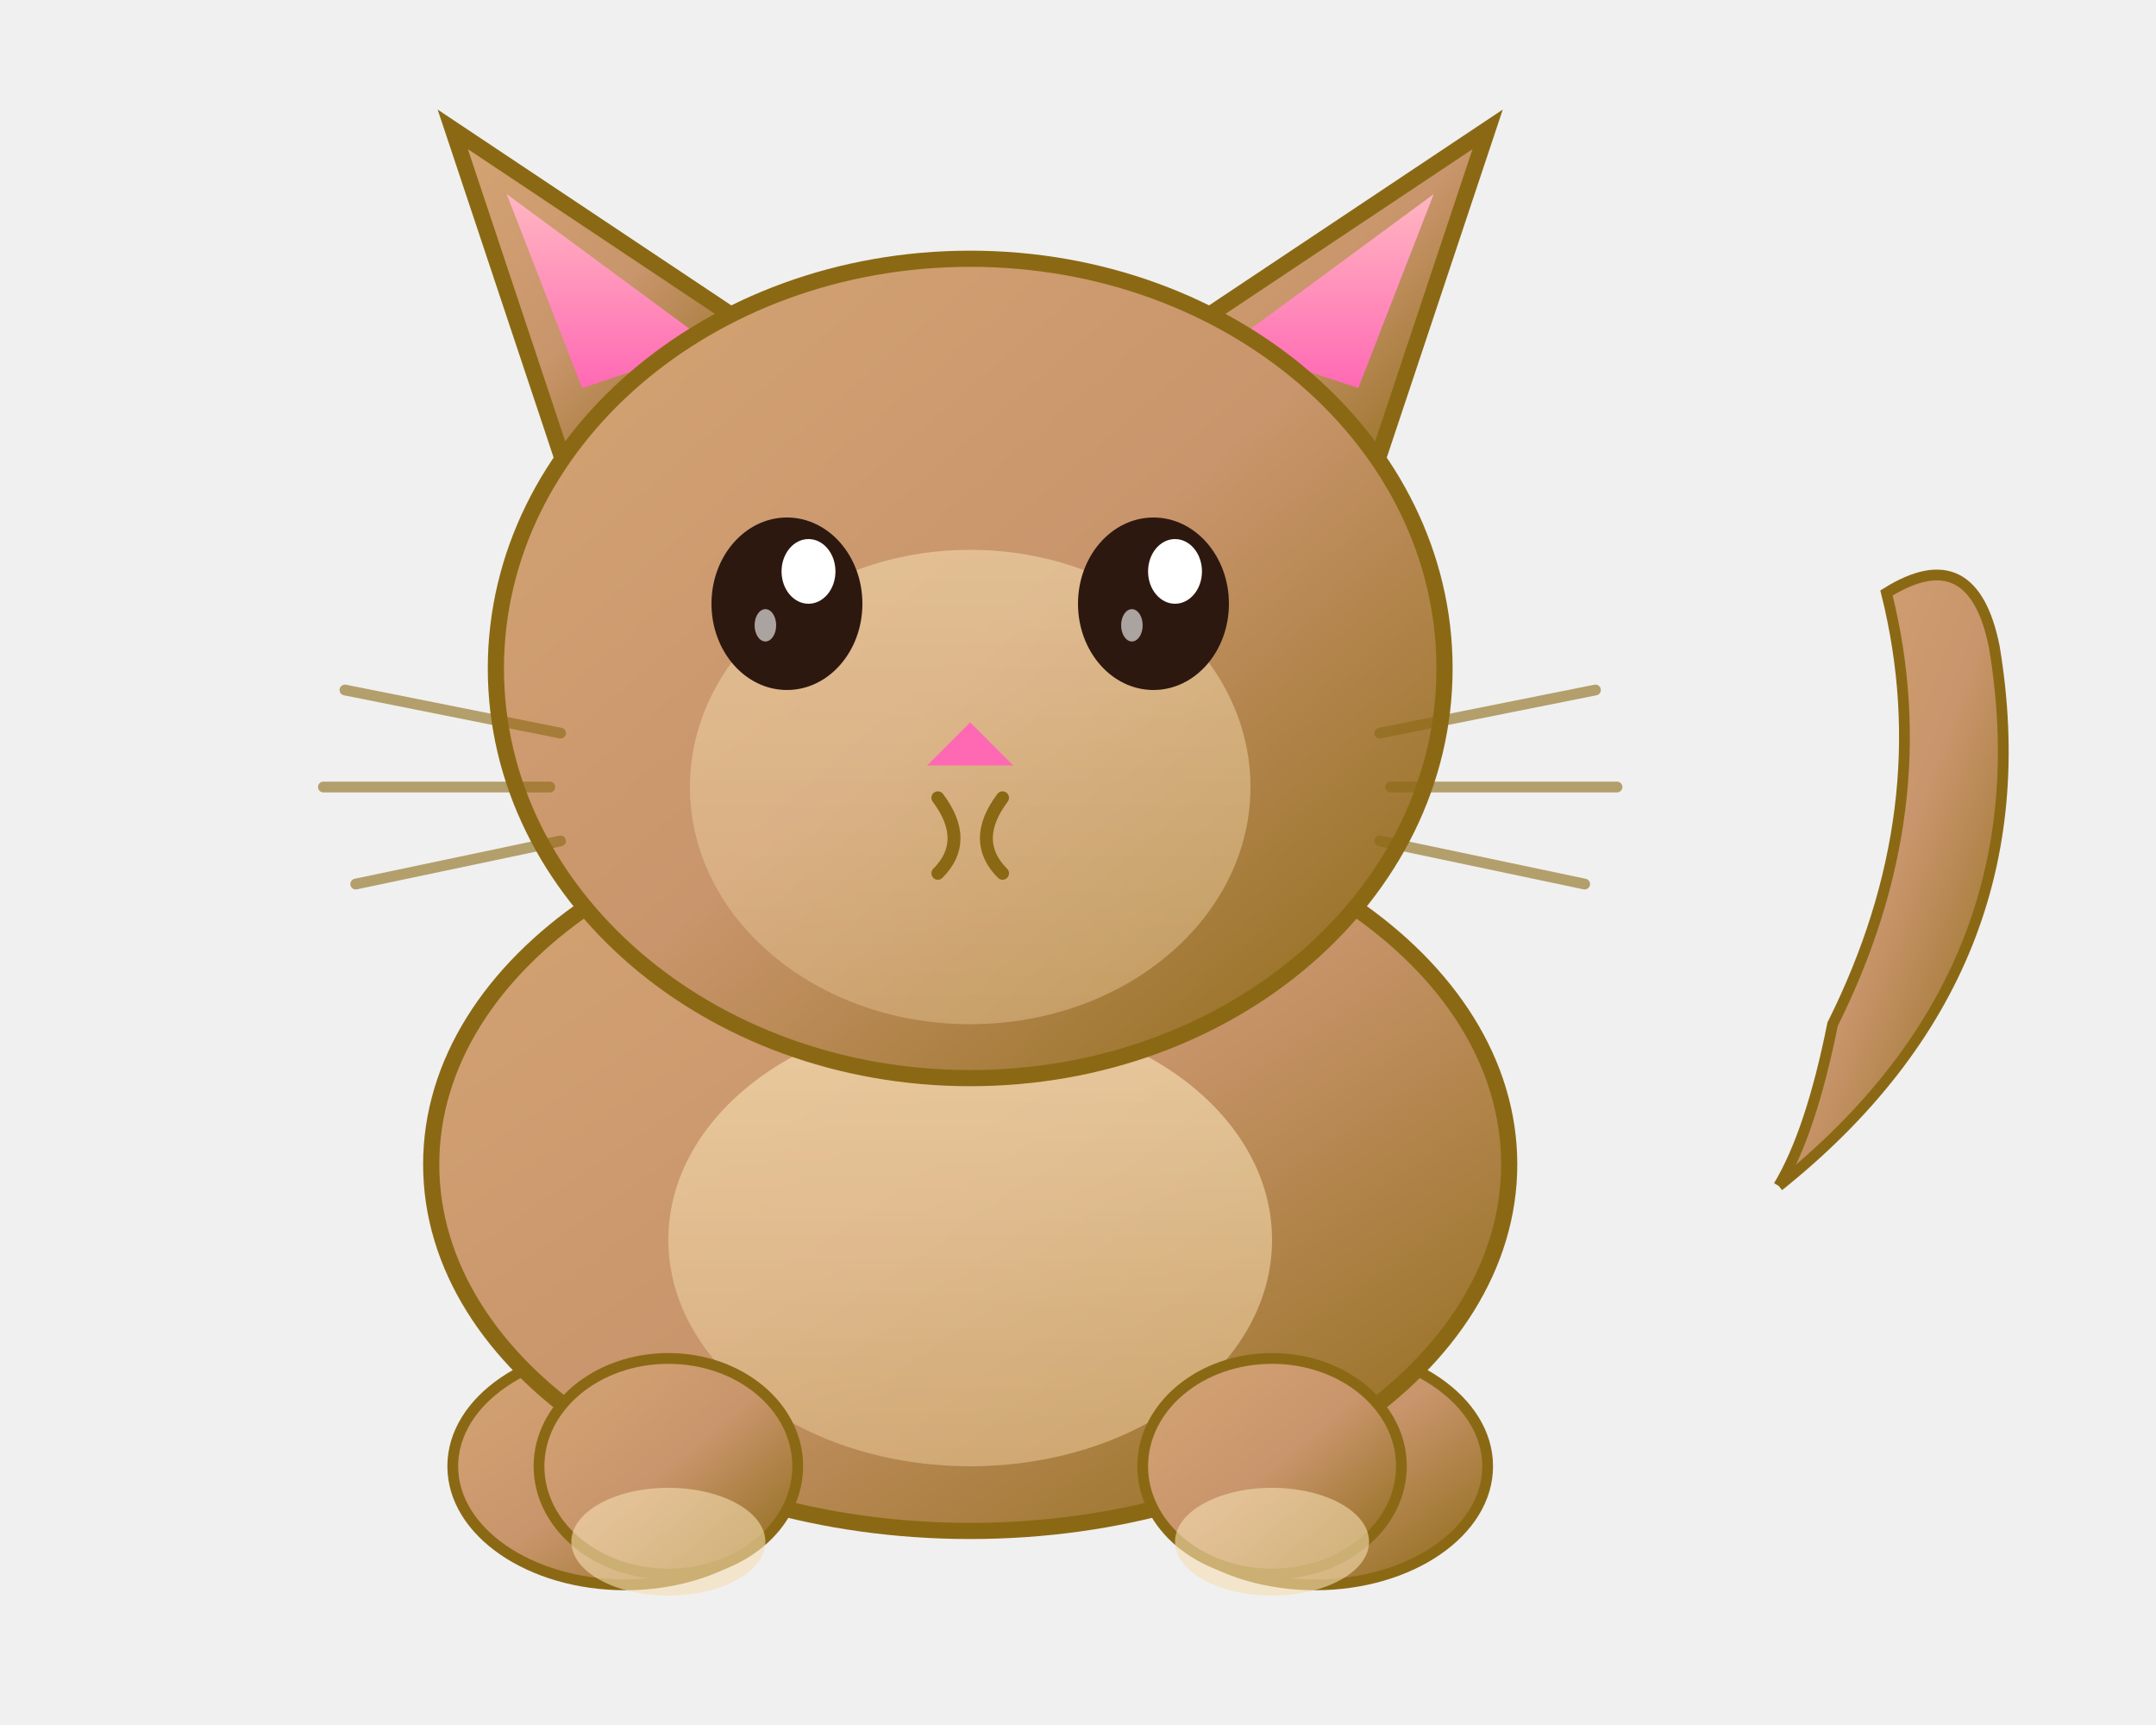
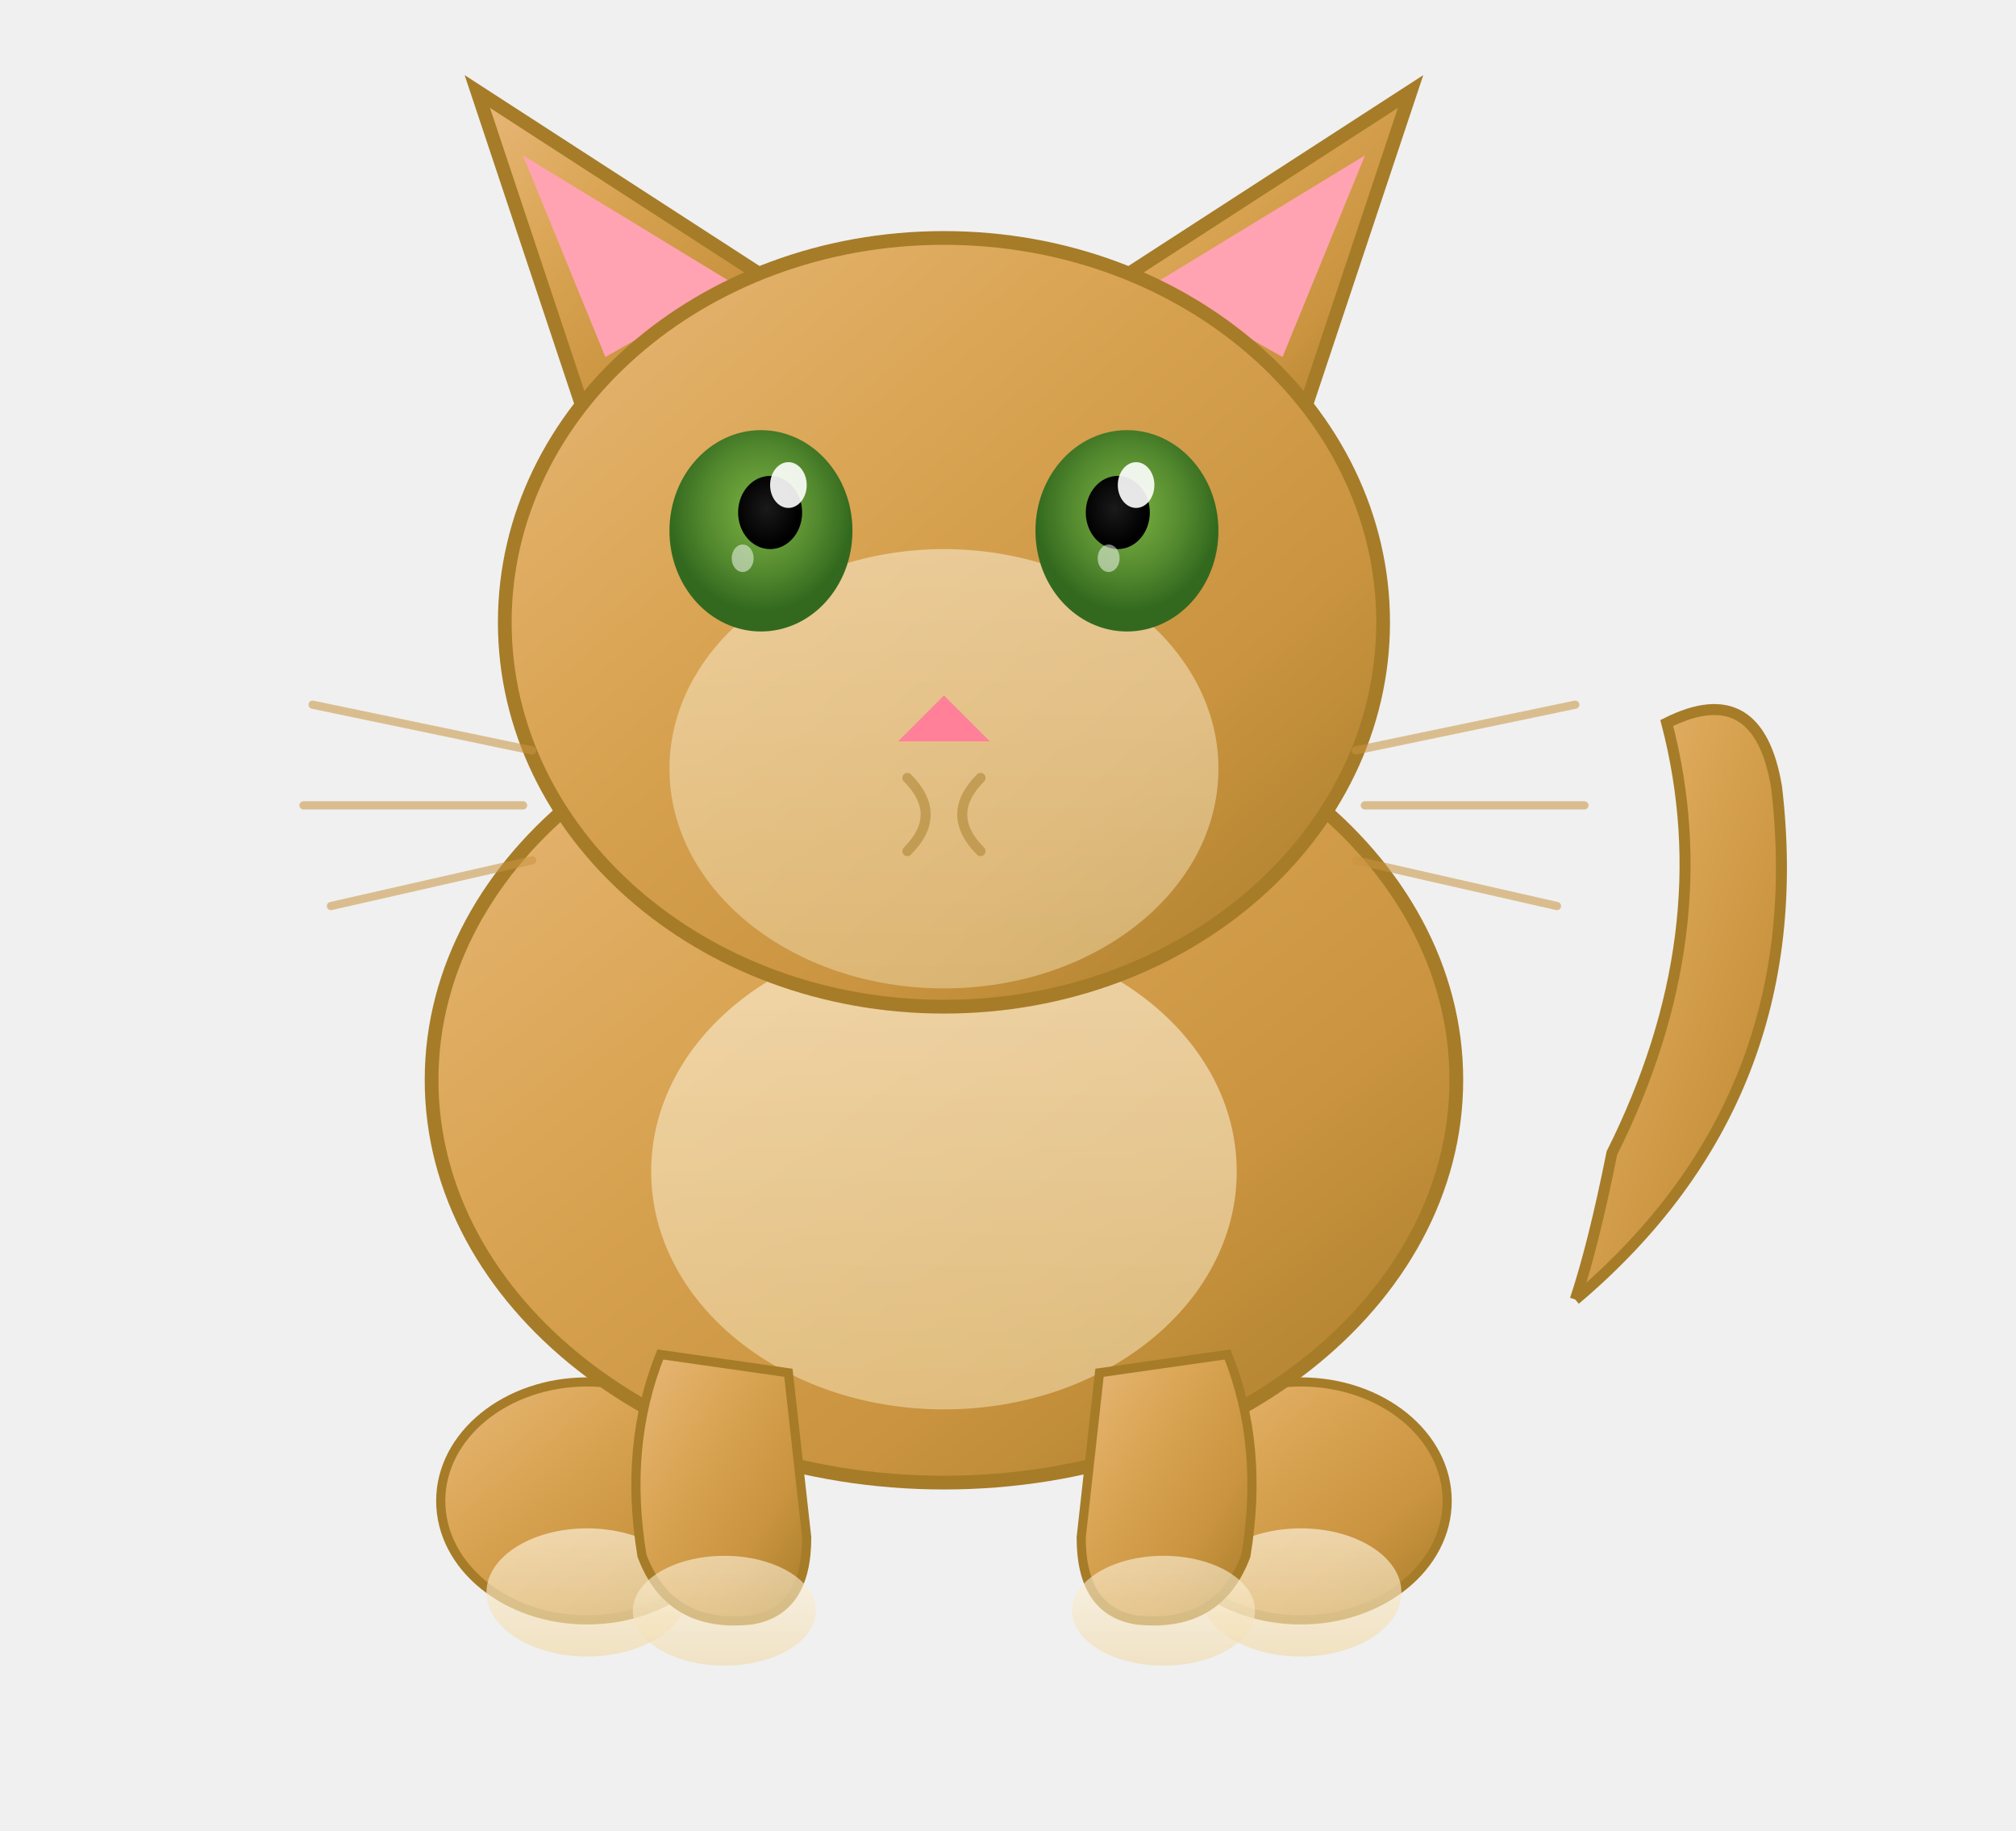
- <svg xmlns="http://www.w3.org/2000/svg" viewBox="0 0 200 160" width="120" height="96">
+ <svg xmlns="http://www.w3.org/2000/svg" viewBox="0 0 220 200" width="130" height="118">
  <defs>
-     <linearGradient id="fur" x1="0%" y1="0%" x2="100%" y2="100%">
-       <stop offset="0%" stop-color="#D4A574" />
-       <stop offset="50%" stop-color="#C9956C" />
-       <stop offset="100%" stop-color="#8B6914" />
+     <linearGradient id="fg" x1="0%" y1="0%" x2="100%" y2="100%">
+       <stop offset="0%" stop-color="#E8B87A" />
+       <stop offset="35%" stop-color="#DAA554" />
+       <stop offset="70%" stop-color="#C9933F" />
+       <stop offset="100%" stop-color="#A67C28" />
    </linearGradient>
-     <linearGradient id="belly" x1="0%" y1="0%" x2="0%" y2="100%">
-       <stop offset="0%" stop-color="#F5DEB3" />
-       <stop offset="100%" stop-color="#DEB887" />
+     <linearGradient id="bg" x1="0%" y1="0%" x2="0%" y2="100%">
+       <stop offset="0%" stop-color="#FFF5E0" />
+       <stop offset="100%" stop-color="#F0D9A8" />
    </linearGradient>
-     <linearGradient id="earPink" x1="0%" y1="0%" x2="0%" y2="100%">
-       <stop offset="0%" stop-color="#FFB6C1" />
-       <stop offset="100%" stop-color="#FF69B4" />
-     </linearGradient>
+     <radialGradient id="eyeG" cx="50%" cy="40%" r="50%">
+       <stop offset="0%" stop-color="#7CB342" />
+       <stop offset="60%" stop-color="#558B2F" />
+       <stop offset="100%" stop-color="#33691E" />
+     </radialGradient>
+     <radialGradient id="pupil" cx="45%" cy="45%" r="50%">
+       <stop offset="0%" stop-color="#1a1a1a" />
+       <stop offset="100%" stop-color="#000" />
+     </radialGradient>
+     <filter id="soft">
+       <feGaussianBlur stdDeviation="1.5" />
+     </filter>
  </defs>
  <style>
-     .cat-wrap{animation:w 12s ease-in-out infinite}
-     @keyframes w{0%,100%{transform:translateX(0)}25%{transform:translateX(30px)}50%{transform:translateX(0)}75%{transform:translateX(-20px)}}
-     .tail{transform-origin:165px 110px;animation:t 2s ease-in-out infinite}
-     @keyframes t{0%,100%{transform:rotate(-15deg)}50%{transform:rotate(25deg)}}
-     .el{transform-origin:55px 35px;animation:eL 4s ease-in-out infinite}
-     .er{transform-origin:125px 35px;animation:eR 4.5s ease-in-out infinite}
-     @keyframes eL{0%,90%,100%{transform:rotate(0)}93%{transform:rotate(-8deg)}96%{transform:rotate(3deg)}}
-     @keyframes eR{0%,88%,100%{transform:rotate(0)}91%{transform:rotate(6deg)}94%{transform:rotate(-4deg)}}
-     .eye{animation:b 4s ease-in-out infinite;transform-origin:center}
-     @keyframes b{0%,46%,48%,100%{transform:scaleY(1)}47%{transform:scaleY(0.1)}}
-     .nose{animation:n 3s ease-in-out infinite}
-     @keyframes n{0%,90%,100%{transform:scale(1)}93%{transform:scale(1.1) translateY(-1px)}}
-     .body{transform-origin:90px 100px;animation:br 3s ease-in-out infinite}
-     @keyframes br{0%,100%{transform:scaleY(1)}50%{transform:scaleY(1.03)}}
-     .head{transform-origin:90px 70px;animation:nod 12s ease-in-out infinite}
-     @keyframes nod{0%,60%,80%,100%{transform:rotate(0)}68%,75%{transform:rotate(8deg)}}
-     .pl{transform-origin:62px 135px;animation:pL 6s ease-in-out infinite}
-     .pr{transform-origin:118px 135px;animation:pR 6s ease-in-out infinite .5s}
-     @keyframes pL{0%,70%,100%{transform:rotate(0)}75%,85%{transform:rotate(-15deg) translateY(-3px)}}
-     @keyframes pR{0%,70%,100%{transform:rotate(0)}75%,85%{transform:rotate(15deg) translateY(-3px)}}
-     .wl{animation:wvL 3s ease-in-out infinite;transform-origin:70px 72px}
-     .wr{animation:wvR 3s ease-in-out infinite .3s;transform-origin:110px 72px}
-     @keyframes wvL{0%,100%{transform:rotate(0)}50%{transform:rotate(3deg)}}
-     @keyframes wvR{0%,100%{transform:rotate(0)}50%{transform:rotate(-3deg)}}
-     .zzz{opacity:0;animation:z 8s ease-in-out infinite}
-     @keyframes z{0%,24%{opacity:0;transform:translate(0,0) scale(.5)}30%{opacity:1;transform:translate(10px,-18px) scale(1)}45%{opacity:1;transform:translate(18px,-32px) scale(1.2)}50%,80%{opacity:0}81%,100%{opacity:0}}
+     .cw{animation:wk 14s ease-in-out infinite}
+     @keyframes wk{0%,100%{transform:translateX(0)}25%{transform:translateX(18px)}50%{transform:translateX(0)}75%{transform:translateX(-12px)}}
+     .tl{transform-origin:175px 145px;animation:tlw 2.5s ease-in-out infinite}
+     @keyframes tlw{0%,100%{transform:rotate(-10deg)}50%{transform:rotate(20deg)}}
+     .el{transform-origin:68px 38px;animation:eL 5s ease-in-out infinite}
+     .er{transform-origin:138px 38px;animation:eR 5.5s ease-in-out infinite}
+     @keyframes eL{0%,92%,100%{transform:rotate(0)}94%{transform:rotate(-6deg)}97%{transform:rotate(2deg)}}
+     @keyframes eR{0%,90%,100%{transform:rotate(0)}93%{transform:rotate(5deg)}96%{transform:rotate(-3deg)}}
+     .eye{animation:bk 5s ease-in-out infinite}
+     @keyframes bk{0%,48%,50%,100%{transform:scaleY(1)}49%{transform:scaleY(0.08)}}
+     .bd{transform-origin:103px 115px;animation:bth 3.5s ease-in-out infinite}
+     @keyframes bth{0%,100%{transform:scaleY(1)}50%{transform:scaleY(1.02)}}
+     .hd{transform-origin:103px 72px;animation:nd 15s ease-in-out infinite}
+     @keyframes nd{0%,65%,85%,100%{transform:rotate(0)}72%,80%{transform:rotate(6deg)}}
+     .fl{transform-origin:70px 168px;animation:pwl 8s ease-in-out infinite}
+     .fr{transform-origin:136px 168px;animation:pwr 8s ease-in-out infinite 1s}
+     @keyframes pwl{0%,75%,100%{transform:rotate(0) translateY(0)}80%,88%{transform:rotate(-8deg) translateY(-4px)}}
+     @keyframes pwr{0%,75%,100%{transform:rotate(0) translateY(0)}80%,88%{transform:rotate(8deg) translateY(-4px)}}
+     .bl{transform-origin:62px 162px}
+     .br{transform-origin:144px 162px}
+     .whisker-l{animation:wvL 3.5s ease-in-out infinite;transform-origin:78px 90px}
+     .whisker-r{animation:wvR 3.5s ease-in-out infinite .4s;transform-origin:128px 90px}
+     @keyframes wvL{0%,100%{transform:rotate(0)}50%{transform:rotate(2.5deg)}}
+     @keyframes wvR{0%,100%{transform:rotate(0)}50%{transform:rotate(-2.5deg)}}
+     .zz{opacity:0;animation:zAn 10s ease-in-out infinite}
+     @keyframes zAn{0%,30%{opacity:0;transform:translate(0,0) scale(.5)}35%{opacity:.9;transform:translate(12px,-20px) scale(1)}50%{opacity:.9;transform:translate(20px,-35px) scale(1.15)}55%,85%{opacity:0}86%,100%{opacity:0}}
+     .nose{animation:nT 4s ease-in-out infinite}
+     @keyframes nT{0%,92%,100%{transform:scale(1)}95%{transform:scale(1.06) translateY(-0.5px)}}
  </style>
-   <g class="cat-wrap">
-     <g class="tail">
-       <path d="M165 110Q190 90 185 60Q183 50 175 55Q180 75 170 95Q168 105 165 110" fill="url(#fur)" stroke="#8B6914" stroke-width="1" />
+   <g class="cw">
+     <g class="tl">
+       <path d="M172 142Q198 120 194 86Q192 74 182 79Q188 102 176 126Q174 136 172 142" fill="url(#fg)" stroke="#A67C28" stroke-width="1.2" />
    </g>
-     <ellipse cx="58" cy="136" rx="16" ry="11" fill="url(#fur)" stroke="#8B6914" stroke-width="1" />
-     <ellipse cx="122" cy="136" rx="16" ry="11" fill="url(#fur)" stroke="#8B6914" stroke-width="1" />
-     <g class="body">
-       <ellipse cx="90" cy="108" rx="50" ry="34" fill="url(#fur)" stroke="#8B6914" stroke-width="1.5" />
-       <ellipse cx="90" cy="115" rx="28" ry="21" fill="url(#belly)" opacity=".7" />
+     <g class="bl">
+       <ellipse cx="64" cy="164" rx="16" ry="13" fill="url(#fg)" stroke="#A67C28" stroke-width="1" />
+       <ellipse cx="64" cy="174" rx="11" ry="7" fill="url(#bg)" opacity=".65" />
    </g>
-     <g class="pl">
-       <ellipse cx="62" cy="136" rx="12" ry="10" fill="url(#fur)" stroke="#8B6914" />
-       <ellipse cx="62" cy="143" rx="9" ry="5" fill="#F5DEB3" opacity=".6" />
+     <g class="br">
+       <ellipse cx="142" cy="164" rx="16" ry="13" fill="url(#fg)" stroke="#A67C28" stroke-width="1" />
+       <ellipse cx="142" cy="174" rx="11" ry="7" fill="url(#bg)" opacity=".65" />
    </g>
-     <g class="pr">
-       <ellipse cx="118" cy="136" rx="12" ry="10" fill="url(#fur)" stroke="#8B6914" />
-       <ellipse cx="118" cy="143" rx="9" ry="5" fill="#F5DEB3" opacity=".6" />
+     <g class="bd">
+       <ellipse cx="103" cy="118" rx="56" ry="44" fill="url(#fg)" stroke="#A67C28" stroke-width="1.5" />
+       <ellipse cx="103" cy="128" rx="32" ry="26" fill="url(#bg)" opacity=".6" />
    </g>
-     <g class="head">
+     <g class="fl">
+       <path d="M72 148 Q68 158 70 170 Q73 178 82 177 Q88 176 88 168 L86 150 Z" fill="url(#fg)" stroke="#A67C28" stroke-width="1" />
+       <ellipse cx="79" cy="176" rx="10" ry="6" fill="url(#bg)" opacity=".6" />
+     </g>
+     <g class="fr">
+       <path d="M134 148 Q138 158 136 170 Q133 178 124 177 Q118 176 118 168 L120 150 Z" fill="url(#fg)" stroke="#A67C28" stroke-width="1" />
+       <ellipse cx="127" cy="176" rx="10" ry="6" fill="url(#bg)" opacity=".6" />
+     </g>
+     <g class="hd">
      <g class="el">
-         <path d="M52 42L42 12L72 32Z" fill="url(#fur)" stroke="#8B6914" stroke-width="1.5" />
-         <path d="M54 36L47 18L66 32Z" fill="url(#earPink)" />
+         <path d="M64 46L52 10L86 32Z" fill="url(#fg)" stroke="#A67C28" stroke-width="1.5" />
+         <path d="M66 39L57 17L80 31Z" fill="#FFB6C1" />
+         <path d="M66 39L57 17L80 31Z" fill="#FF8DA1" opacity=".5" />
      </g>
      <g class="er">
-         <path d="M128 42L138 12L108 32Z" fill="url(#fur)" stroke="#8B6914" stroke-width="1.5" />
-         <path d="M126 36L133 18L114 32Z" fill="url(#earPink)" />
+         <path d="M142 46L154 10L120 32Z" fill="url(#fg)" stroke="#A67C28" stroke-width="1.5" />
+         <path d="M140 39L149 17L126 31Z" fill="#FFB6C1" />
+         <path d="M140 39L149 17L126 31Z" fill="#FF8DA1" opacity=".5" />
      </g>
-       <ellipse cx="90" cy="62" rx="44" ry="38" fill="url(#fur)" stroke="#8B6914" stroke-width="1.5" />
-       <ellipse cx="90" cy="73" rx="26" ry="22" fill="url(#belly)" opacity=".55" />
-       <g class="eye">
-         <ellipse cx="73" cy="56" rx="7" ry="8" fill="#2d1810" />
-         <ellipse cx="75" cy="53" rx="2.5" ry="3" fill="#fff" />
-         <ellipse cx="71" cy="58" rx="1" ry="1.5" fill="#fff" opacity=".6" />
+       <ellipse cx="103" cy="68" rx="48" ry="42" fill="url(#fg)" stroke="#A67C28" stroke-width="1.5" />
+       <ellipse cx="103" cy="84" rx="30" ry="24" fill="url(#bg)" opacity=".5" />
+       <g class="eye" style="transform-origin:83px 58px;">
+         <ellipse cx="83" cy="58" rx="10" ry="11" fill="url(#eyeG)" />
+         <ellipse cx="84" cy="56" rx="3.5" ry="4" fill="url(#pupil)" />
+         <ellipse cx="86" cy="53" rx="2" ry="2.5" fill="#fff" opacity=".9" />
+         <ellipse cx="81" cy="61" rx="1.2" ry="1.5" fill="#fff" opacity=".5" />
      </g>
-       <g class="eye">
-         <ellipse cx="107" cy="56" rx="7" ry="8" fill="#2d1810" />
-         <ellipse cx="109" cy="53" rx="2.5" ry="3" fill="#fff" />
-         <ellipse cx="105" cy="58" rx="1" ry="1.5" fill="#fff" opacity=".6" />
+       <g class="eye" style="transform-origin:123px 58px;">
+         <ellipse cx="123" cy="58" rx="10" ry="11" fill="url(#eyeG)" />
+         <ellipse cx="122" cy="56" rx="3.5" ry="4" fill="url(#pupil)" />
+         <ellipse cx="124" cy="53" rx="2" ry="2.5" fill="#fff" opacity=".9" />
+         <ellipse cx="121" cy="61" rx="1.2" ry="1.5" fill="#fff" opacity=".5" />
      </g>
      <g class="nose">
-         <polygon points="90,67 86,71 94,71" fill="#FF69B4" />
+         <polygon points="103,76 98,81 108,81" fill="#FF8DA1" />
+         <polygon points="103,76 98,81 108,81" fill="#FF6B8A" opacity=".4" />
      </g>
-       <path d="M87 74 Q90 78 87 81" fill="none" stroke="#8B6914" stroke-width="1.2" stroke-linecap="round" />
-       <path d="M93 74 Q90 78 93 81" fill="none" stroke="#8B6914" stroke-width="1.2" stroke-linecap="round" />
-       <g class="wl">
-         <line x1="52" y1="68" x2="32" y2="64" stroke="#8B6914" stroke-width="1" stroke-linecap="round" opacity=".6" />
-         <line x1="51" y1="73" x2="30" y2="73" stroke="#8B6914" stroke-width="1" stroke-linecap="round" opacity=".6" />
-         <line x1="52" y1="78" x2="33" y2="82" stroke="#8B6914" stroke-width="1" stroke-linecap="round" opacity=".6" />
+       <path d="M99 85 Q103 89 99 93" fill="none" stroke="#A67C28" stroke-width="1.1" stroke-linecap="round" opacity=".5" />
+       <path d="M107 85 Q103 89 107 93" fill="none" stroke="#A67C28" stroke-width="1.1" stroke-linecap="round" opacity=".5" />
+       <g class="whisker-l">
+         <line x1="58" y1="82" x2="34" y2="77" stroke="#C9933F" stroke-width="0.9" stroke-linecap="round" opacity=".55" />
+         <line x1="57" y1="88" x2="33" y2="88" stroke="#C9933F" stroke-width="0.9" stroke-linecap="round" opacity=".55" />
+         <line x1="58" y1="94" x2="36" y2="99" stroke="#C9933F" stroke-width="0.9" stroke-linecap="round" opacity=".55" />
      </g>
-       <g class="wr">
-         <line x1="128" y1="68" x2="148" y2="64" stroke="#8B6914" stroke-width="1" stroke-linecap="round" opacity=".6" />
-         <line x1="129" y1="73" x2="150" y2="73" stroke="#8B6914" stroke-width="1" stroke-linecap="round" opacity=".6" />
-         <line x1="128" y1="78" x2="147" y2="82" stroke="#8B6914" stroke-width="1" stroke-linecap="round" opacity=".6" />
+       <g class="whisker-r">
+         <line x1="148" y1="82" x2="172" y2="77" stroke="#C9933F" stroke-width="0.9" stroke-linecap="round" opacity=".55" />
+         <line x1="149" y1="88" x2="173" y2="88" stroke="#C9933F" stroke-width="0.9" stroke-linecap="round" opacity=".55" />
+         <line x1="148" y1="94" x2="170" y2="99" stroke="#C9933F" stroke-width="0.9" stroke-linecap="round" opacity=".55" />
      </g>
    </g>
-     <text class="zzz" x="140" y="40" font-family="Arial,sans-serif" font-size="14" font-weight="bold" fill="#00f0ff" opacity=".7">z</text>
-     <text class="zzz" style="animation-delay:.5s" x="152" y="28" font-family="Arial,sans-serif" font-size="11" font-weight="bold" fill="#00f0ff" opacity=".6">z</text>
-     <text class="zzz" style="animation-delay:1s" x="160" y="18" font-family="Arial,sans-serif" font-size="9" font-weight="bold" fill="#00f0ff" opacity=".5">z</text>
+     <text class="zz" x="165" y="42" font-family="Georgia,serif" font-size="15" font-weight="bold" font-style="italic" fill="#00f0ff" opacity=".7">z</text>
+     <text class="zz" style="animation-delay:.6s" x="178" y="28" font-family="Georgia,serif" font-size="12" font-weight="bold" font-style="italic" fill="#00f0ff" opacity=".6">z</text>
+     <text class="zz" style="animation-delay:1.2s" x="188" y="17" font-family="Georgia,serif" font-size="10" font-weight="bold" font-style="italic" fill="#00f0ff" opacity=".5">z</text>
  </g>
</svg>
